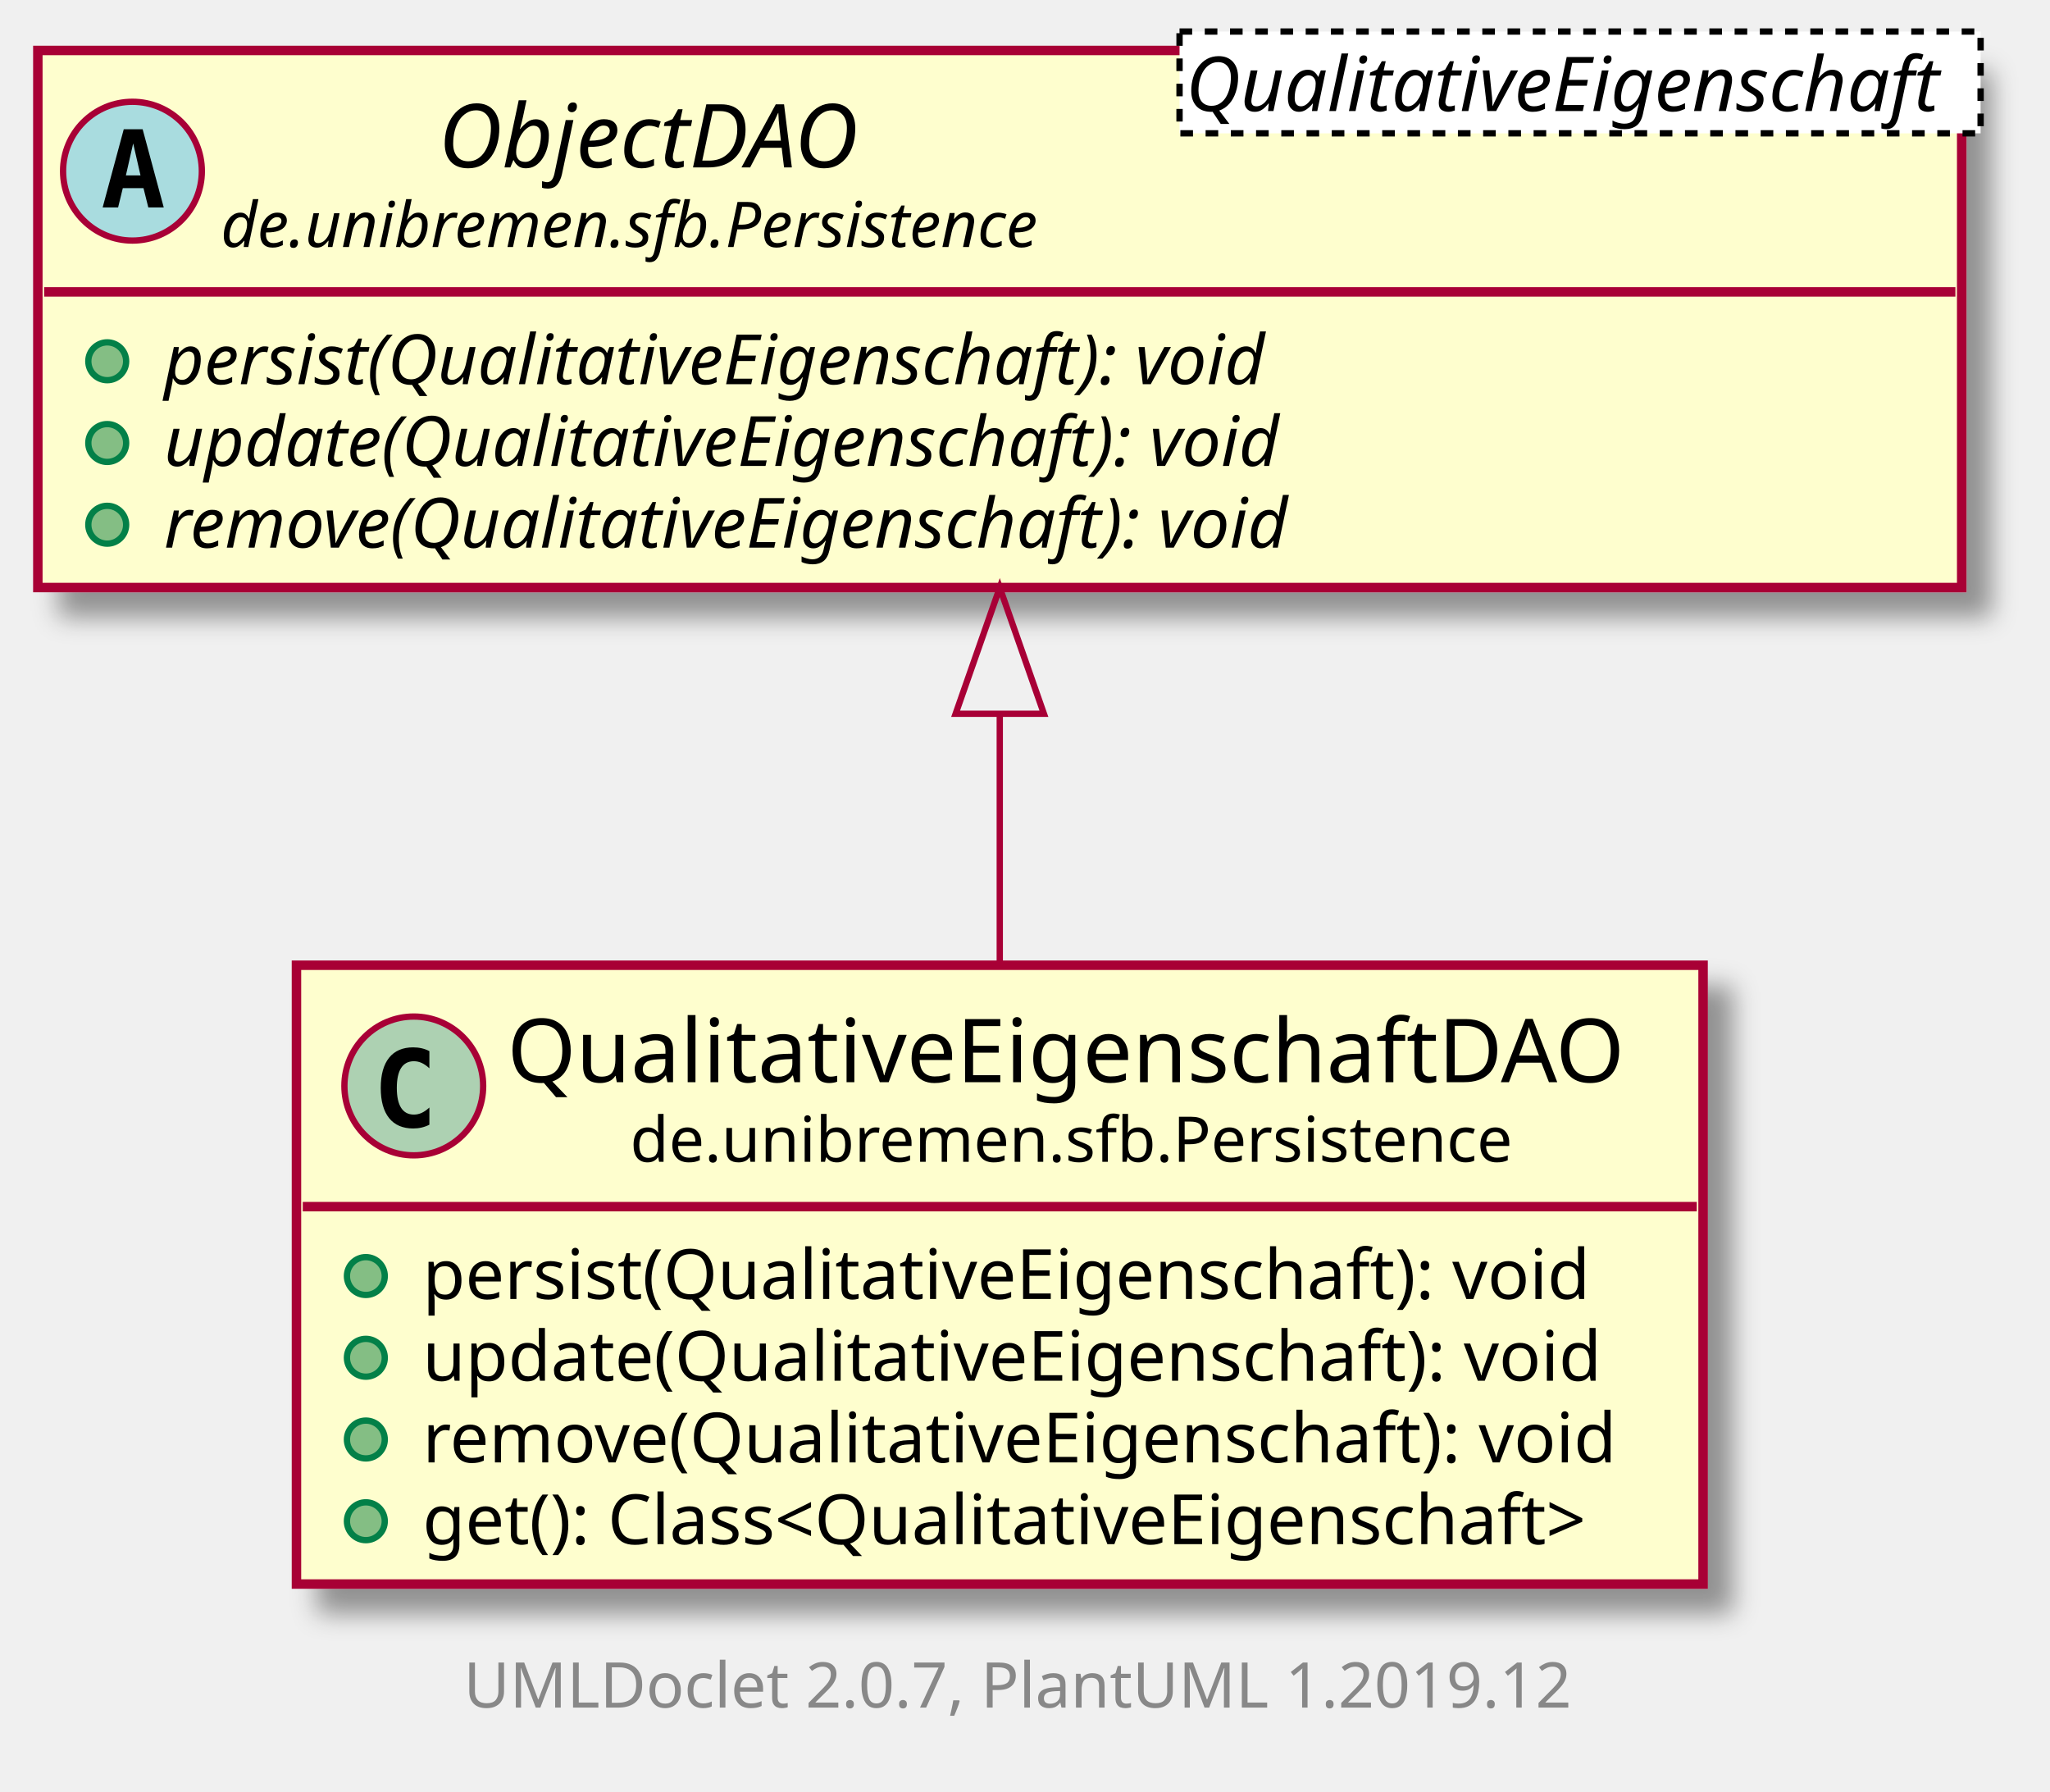
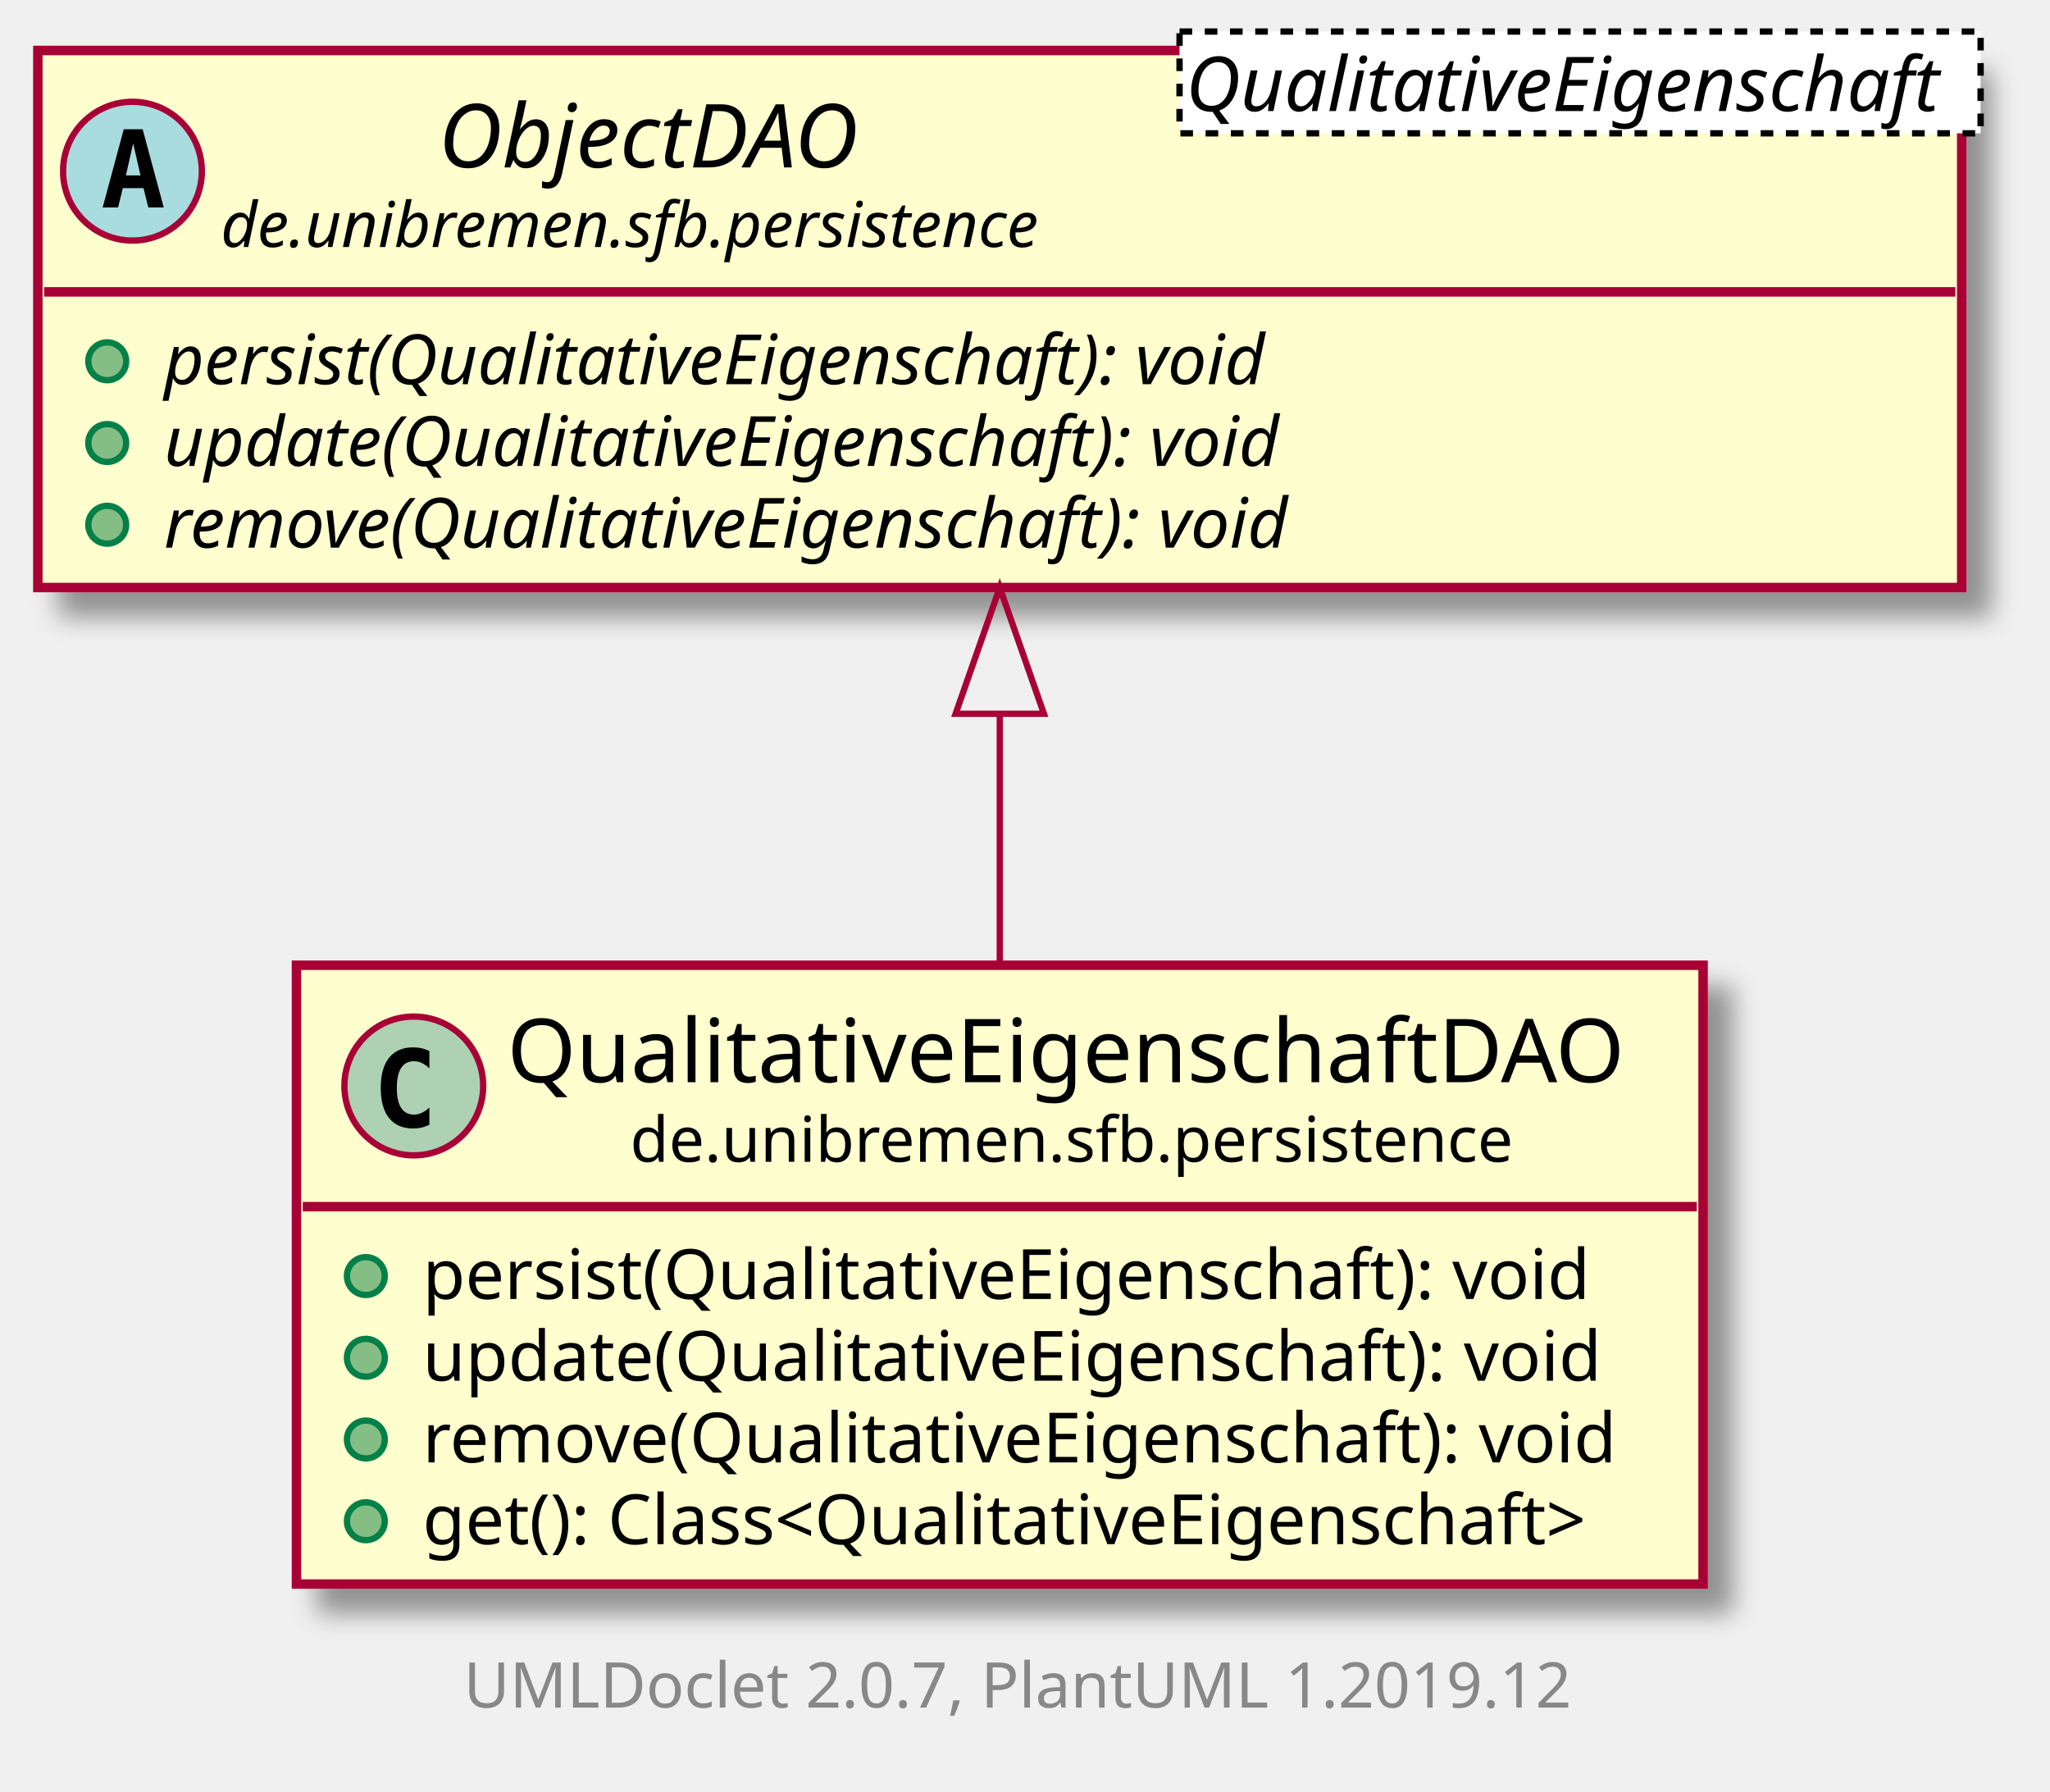
<svg xmlns="http://www.w3.org/2000/svg" xmlns:xlink="http://www.w3.org/1999/xlink" contentScriptType="application/ecmascript" contentStyleType="text/css" height="284px" preserveAspectRatio="none" style="width:325px;height:284px;" version="1.1" viewBox="0 0 325 284" width="325px" zoomAndPan="magnify">
  <defs>
    <filter height="300%" id="f1hcic6j2bn2y4" width="300%" x="-1" y="-1">
      <feGaussianBlur result="blurOut" stdDeviation="2.0" />
      <feColorMatrix in="blurOut" result="blurOut2" type="matrix" values="0 0 0 0 0 0 0 0 0 0 0 0 0 0 0 0 0 0 .4 0" />
      <feOffset dx="4.0" dy="4.0" in="blurOut2" result="blurOut3" />
      <feBlend in="SourceGraphic" in2="blurOut3" mode="normal" />
    </filter>
  </defs>
  <g>
    <a href="QualitativeEigenschaftDAO.html" target="_top" title="QualitativeEigenschaftDAO.html" xlink:actuate="onRequest" xlink:href="QualitativeEigenschaftDAO.html" xlink:show="new" xlink:title="QualitativeEigenschaftDAO.html" xlink:type="simple">
-       <rect fill="#FEFECE" filter="url(#f1hcic6j2bn2y4)" height="98.086" id="de.unibremen.sfb.Persistence.QualitativeEigenschaftDAO" style="stroke: #A80036; stroke-width: 1.5;" width="223" x="47" y="153" />
+       <rect fill="#FEFECE" filter="url(#f1hcic6j2bn2y4)" height="98.086" id="de.unibremen.sfb.persistence.QualitativeEigenschaftDAO" style="stroke: #A80036; stroke-width: 1.5;" width="223" x="47" y="153" />
      <ellipse cx="65.6" cy="172.133" fill="#ADD1B2" rx="11" ry="11" style="stroke: #A80036; stroke-width: 1.0;" />
      <path d="M68.073,178.276 Q67.492,178.575 66.853,178.724 Q66.214,178.874 65.508,178.874 Q63.001,178.874 61.681,177.222 Q60.362,175.57 60.362,172.449 Q60.362,169.319 61.681,167.667 Q63.001,166.016 65.508,166.016 Q66.214,166.016 66.861,166.165 Q67.509,166.315 68.073,166.613 L68.073,169.336 Q67.442,168.755 66.849,168.485 Q66.255,168.215 65.624,168.215 Q64.28,168.215 63.595,169.282 Q62.91,170.349 62.91,172.449 Q62.91,174.541 63.595,175.607 Q64.28,176.674 65.624,176.674 Q66.255,176.674 66.849,176.404 Q67.442,176.134 68.073,175.553 Z " />
      <text fill="#000000" font-family="sans-serif" font-size="14" lengthAdjust="spacingAndGlyphs" textLength="183" x="80.4" y="171.535">QualitativeEigenschaftDAO</text>
-       <text fill="#000000" font-family="sans-serif" font-size="10" lengthAdjust="spacingAndGlyphs" textLength="144" x="99.9" y="184.156">de.unibremen.sfb.Persistence</text>
+       <text fill="#000000" font-family="sans-serif" font-size="10" lengthAdjust="spacingAndGlyphs" textLength="144" x="99.9" y="184.156">de.unibremen.sfb.persistence</text>
      <line style="stroke: #A80036; stroke-width: 1.5;" x1="48" x2="269" y1="191.266" y2="191.266" />
      <ellipse cx="58" cy="202.266" fill="#84BE84" rx="3" ry="3" style="stroke: #038048; stroke-width: 1.0;" />
      <text fill="#000000" font-family="sans-serif" font-size="11" lengthAdjust="spacingAndGlyphs" textLength="193" x="67" y="205.9">persist(QualitativeEigenschaft): void</text>
      <ellipse cx="58" cy="215.221" fill="#84BE84" rx="3" ry="3" style="stroke: #038048; stroke-width: 1.0;" />
      <text fill="#000000" font-family="sans-serif" font-size="11" lengthAdjust="spacingAndGlyphs" textLength="193" x="67" y="218.856">update(QualitativeEigenschaft): void</text>
      <ellipse cx="58" cy="228.176" fill="#84BE84" rx="3" ry="3" style="stroke: #038048; stroke-width: 1.0;" />
      <text fill="#000000" font-family="sans-serif" font-size="11" lengthAdjust="spacingAndGlyphs" textLength="196" x="67" y="231.81">remove(QualitativeEigenschaft): void</text>
      <ellipse cx="58" cy="241.131" fill="#84BE84" rx="3" ry="3" style="stroke: #038048; stroke-width: 1.0;" />
      <text fill="#000000" font-family="sans-serif" font-size="11" lengthAdjust="spacingAndGlyphs" textLength="197" x="67" y="244.766">get(): Class&lt;QualitativeEigenschaft&gt;</text>
    </a>
    <a href="ObjectDAO.html" target="_top" title="ObjectDAO.html" xlink:actuate="onRequest" xlink:href="ObjectDAO.html" xlink:show="new" xlink:title="ObjectDAO.html" xlink:type="simple">
-       <rect fill="#FEFECE" filter="url(#f1hcic6j2bn2y4)" height="85.131" id="de.unibremen.sfb.Persistence.ObjectDAO" style="stroke: #A80036; stroke-width: 1.5;" width="305" x="6" y="8" />
+       <rect fill="#FEFECE" filter="url(#f1hcic6j2bn2y4)" height="85.131" id="de.unibremen.sfb.persistence.ObjectDAO" style="stroke: #A80036; stroke-width: 1.5;" width="305" x="6" y="8" />
      <ellipse cx="21" cy="27.133" fill="#A9DCDF" rx="11" ry="11" style="stroke: #A80036; stroke-width: 1.0;" />
      <path d="M21.113,22.731 L19.959,27.803 L22.275,27.803 Z M19.619,20.49 L22.616,20.49 L25.961,32.883 L23.512,32.883 L22.748,29.82 L19.47,29.82 L18.723,32.883 L16.274,32.883 Z " />
      <text fill="#000000" font-family="sans-serif" font-size="14" font-style="italic" lengthAdjust="spacingAndGlyphs" textLength="75" x="69.5" y="26.535">ObjectDAO</text>
-       <text fill="#000000" font-family="sans-serif" font-size="10" font-style="italic" lengthAdjust="spacingAndGlyphs" textLength="144" x="35" y="39.156">de.unibremen.sfb.Persistence</text>
+       <text fill="#000000" font-family="sans-serif" font-size="10" font-style="italic" lengthAdjust="spacingAndGlyphs" textLength="144" x="35" y="39.156">de.unibremen.sfb.persistence</text>
      <rect fill="#FFFFFF" height="16.133" style="stroke: #000000; stroke-width: 1.0; stroke-dasharray: 2.0,2.0;" width="127" x="187" y="5" />
      <text fill="#000000" font-family="sans-serif" font-size="12" font-style="italic" lengthAdjust="spacingAndGlyphs" textLength="125" x="188" y="17.602">QualitativeEigenschaft</text>
      <line style="stroke: #A80036; stroke-width: 1.5;" x1="7" x2="310" y1="46.266" y2="46.266" />
      <ellipse cx="17" cy="57.266" fill="#84BE84" rx="3" ry="3" style="stroke: #038048; stroke-width: 1.0;" />
      <text fill="#000000" font-family="sans-serif" font-size="11" font-style="italic" lengthAdjust="spacingAndGlyphs" textLength="193" x="26" y="60.9">persist(QualitativeEigenschaft): void</text>
      <ellipse cx="17" cy="70.221" fill="#84BE84" rx="3" ry="3" style="stroke: #038048; stroke-width: 1.0;" />
      <text fill="#000000" font-family="sans-serif" font-size="11" font-style="italic" lengthAdjust="spacingAndGlyphs" textLength="193" x="26" y="73.856">update(QualitativeEigenschaft): void</text>
      <ellipse cx="17" cy="83.176" fill="#84BE84" rx="3" ry="3" style="stroke: #038048; stroke-width: 1.0;" />
      <text fill="#000000" font-family="sans-serif" font-size="11" font-style="italic" lengthAdjust="spacingAndGlyphs" textLength="196" x="26" y="86.811">remove(QualitativeEigenschaft): void</text>
    </a>
-     <path d="M158.5,113.26 C158.5,126.52 158.5,140.34 158.5,152.98 " fill="none" id="de.unibremen.sfb.Persistence.ObjectDAO&lt;-de.unibremen.sfb.Persistence.QualitativeEigenschaftDAO" style="stroke: #A80036; stroke-width: 1.0;" />
+     <path d="M158.5,113.26 C158.5,126.52 158.5,140.34 158.5,152.98 " fill="none" id="de.unibremen.sfb.persistence.ObjectDAO&lt;-de.unibremen.sfb.persistence.QualitativeEigenschaftDAO" style="stroke: #A80036; stroke-width: 1.0;" />
    <polygon fill="none" points="151.5,113.14,158.5,93.14,165.5,113.14,151.5,113.14" style="stroke: #A80036; stroke-width: 1.0;" />
    <text fill="#888888" font-family="sans-serif" font-size="10" lengthAdjust="spacingAndGlyphs" textLength="182" x="73.5" y="270.668">UMLDoclet 2.0.7, PlantUML 1.2019.12</text>
  </g>
</svg>
